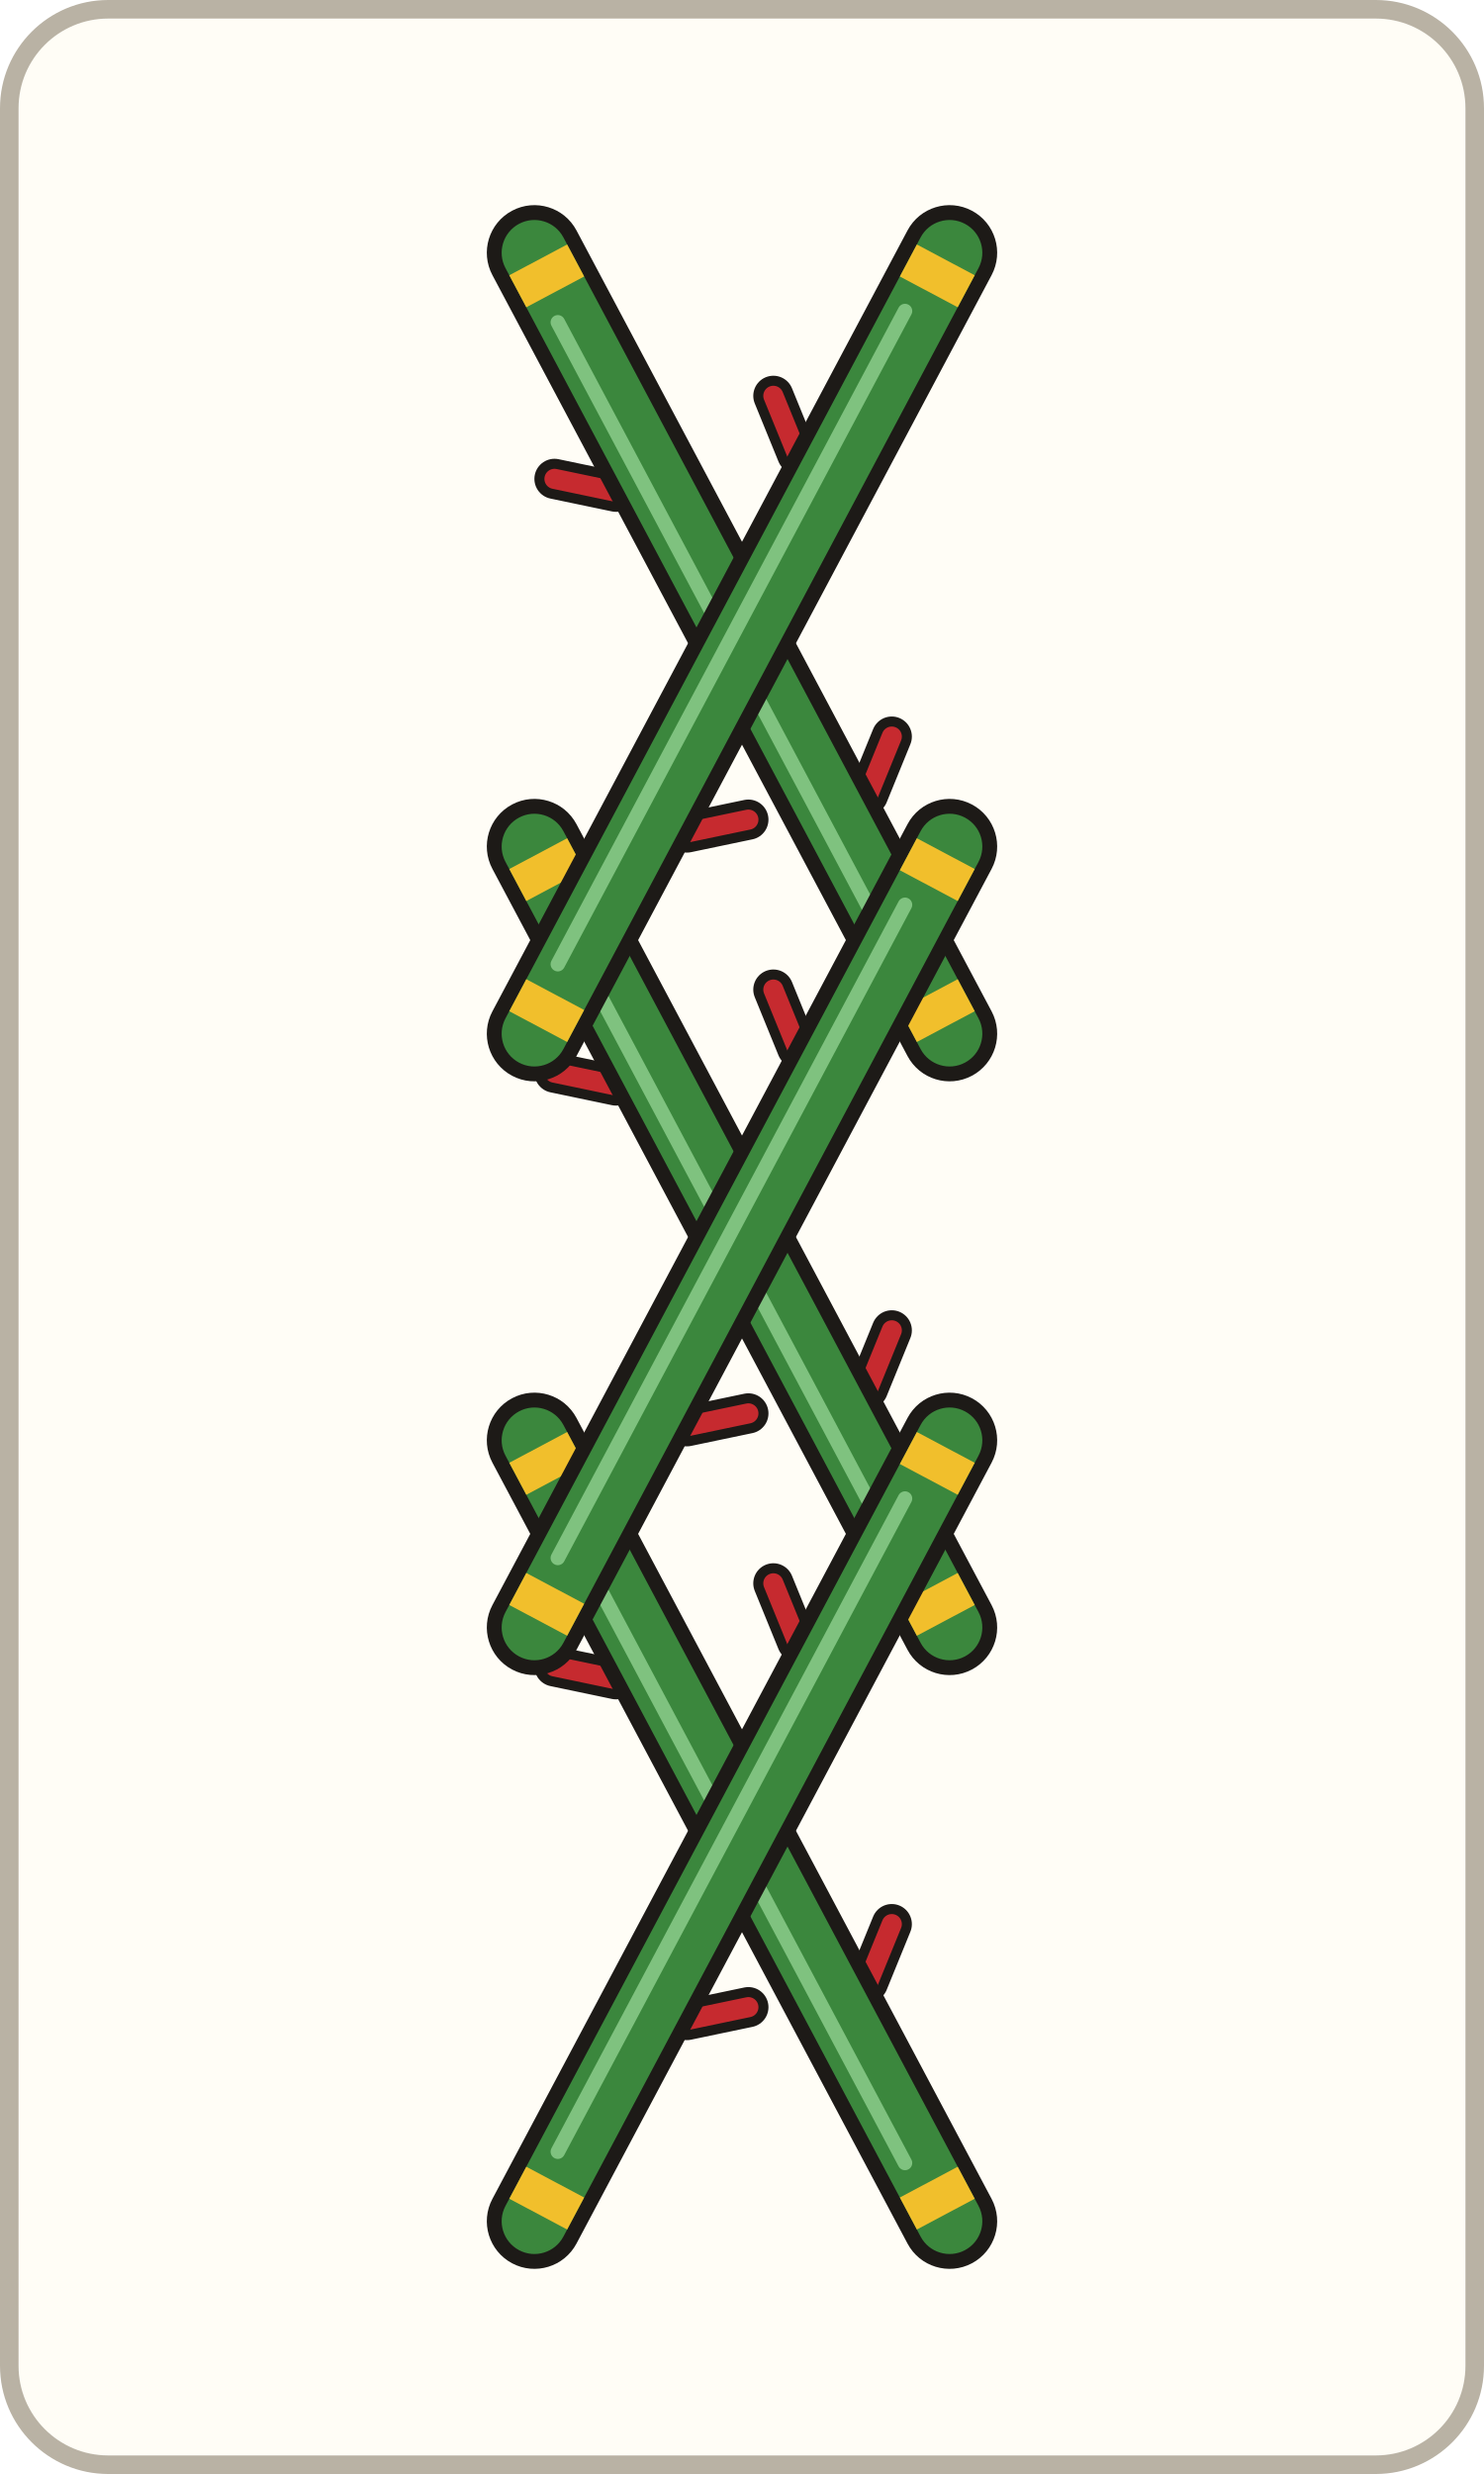
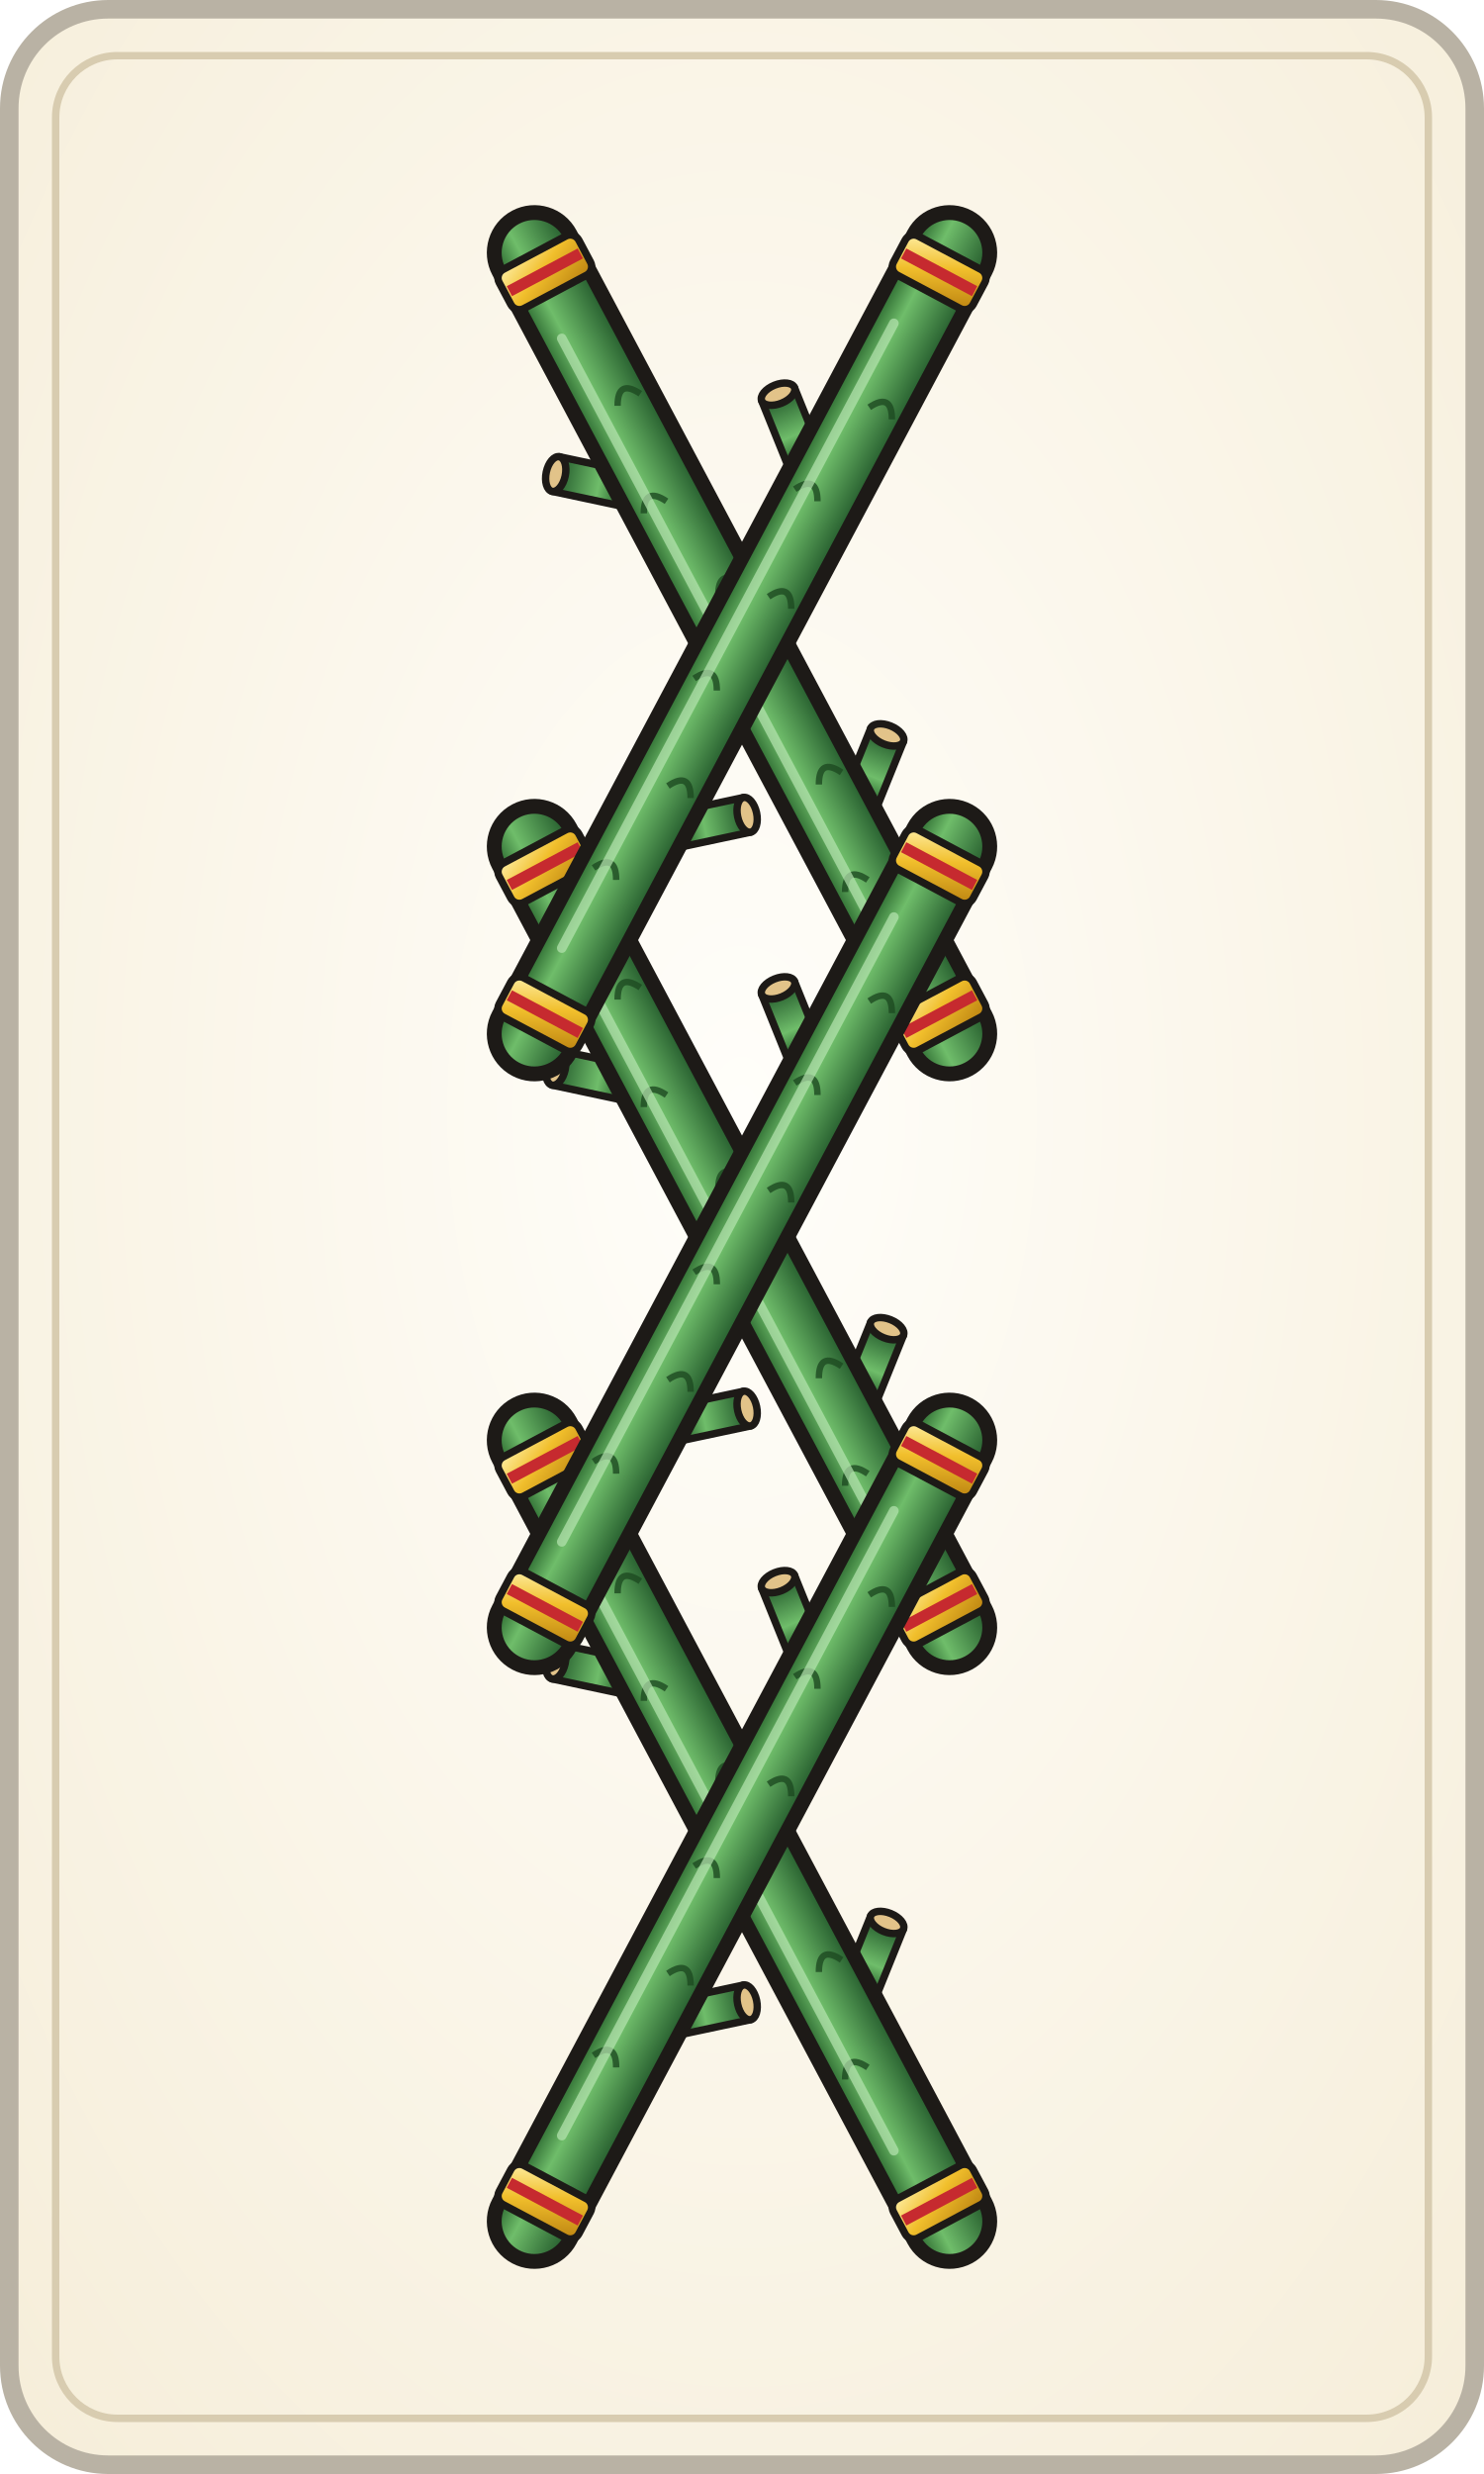
<svg xmlns="http://www.w3.org/2000/svg" viewBox="0 0 120 200" width="120" height="200">
-   <rect x="0.75" y="0.75" width="118.5" height="198.5" rx="8" fill="#fffdf6" stroke="#b9b2a4" stroke-width="1.5" />
+   <defs>
+     <linearGradient id="gold" x1="0" y1="0" x2="1" y2="1">
+       <stop offset="0" stop-color="#fff0a8" />
+       <stop offset=".45" stop-color="#f1bf2c" />
+       <stop offset="1" stop-color="#b9800f" />
+     </linearGradient>
+     <radialGradient id="goldR" cx=".38" cy=".35" r=".7">
+       <stop offset="0" stop-color="#fff6c8" />
+       <stop offset=".5" stop-color="#f3c537" />
+       <stop offset="1" stop-color="#b47a0c" />
+     </radialGradient>
+     <linearGradient id="red" x1="0" y1="0" x2="1" y2="1">
+       <stop offset="0" stop-color="#e5544b" />
+       <stop offset="1" stop-color="#a11c22" />
+     </linearGradient>
+     <linearGradient id="blue" x1="0" y1="0" x2="1" y2="1">
+       <stop offset="0" stop-color="#5189d8" />
+       <stop offset="1" stop-color="#1d4387" />
+     </linearGradient>
+     <linearGradient id="green" x1="0" y1="0" x2="1" y2="1">
+       <stop offset="0" stop-color="#66b462" />
+       <stop offset="1" stop-color="#276629" />
+     </linearGradient>
+     <linearGradient id="wood" x1="0" y1="0" x2="1" y2="0">
+       <stop offset="0" stop-color="#25602a" />
+       <stop offset=".35" stop-color="#6fbd6a" />
+       <stop offset="1" stop-color="#21572a" />
+     </linearGradient>
+     <linearGradient id="steel" x1="0" y1="0" x2="1" y2="0">
+       <stop offset="0" stop-color="#c3d9f7" />
+       <stop offset=".5" stop-color="#4275c4" />
+       <stop offset="1" stop-color="#1b3f7c" />
+     </linearGradient>
+     <radialGradient id="skin" cx=".4" cy=".35" r=".75">
+       <stop offset="0" stop-color="#ffe9ce" />
+       <stop offset="1" stop-color="#eabd8e" />
+     </radialGradient>
+     <radialGradient id="paper" cx=".5" cy=".45" r=".8">
+       <stop offset="0" stop-color="#fffefa" />
+       <stop offset="1" stop-color="#f5ecd6" />
+     </radialGradient>
+     <linearGradient id="beige" x1="0" y1="0" x2="0" y2="1">
+       <stop offset="0" stop-color="#fdf7e6" />
+       <stop offset=".5" stop-color="#f2e2bb" />
+       <stop offset="1" stop-color="#fdf7e6" />
+     </linearGradient>
+     <linearGradient id="horse" x1="0" y1="0" x2="1" y2="1">
+       <stop offset="0" stop-color="#ffffff" />
+       <stop offset="1" stop-color="#d6cdbd" />
+     </linearGradient>
+   </defs>
+   <rect x="0.75" y="0.75" width="118.5" height="198.5" rx="8" fill="url(#paper)" stroke="#b9b2a4" stroke-width="1.5" />
+   <rect x="4.5" y="4.5" width="111" height="191" rx="5" fill="none" stroke="#d8ccb0" stroke-width="0.6" />
  <g transform="translate(60 52) rotate(-28)">
-     <path d="M-3.25 -15.6 l-3.9 -3.25" stroke="#1d1a17" stroke-width="3.25" stroke-linecap="round" />
-     <path d="M-3.25 -15.6 l-3.9 -3.25" stroke="#c62a2f" stroke-width="1.63" stroke-linecap="round" />
-     <path d="M3.25 15.6 l3.9 -3.25" stroke="#1d1a17" stroke-width="3.25" stroke-linecap="round" />
-     <path d="M3.25 15.6 l3.9 -3.25" stroke="#c62a2f" stroke-width="1.63" stroke-linecap="round" />
-     <rect x="-3.25" y="-39" width="6.5" height="78" rx="3.25" fill="#3b873d" stroke="#1d1a17" stroke-width="1.2" stroke-linejoin="round" />
-     <rect x="-2.65" y="-35.1" width="5.3" height="2.93" fill="#f1bf2c" />
-     <rect x="-2.65" y="32.17" width="5.3" height="2.93" fill="#f1bf2c" />
-     <path d="M-0.97 -29.9 V29.9" stroke="#7fc27f" stroke-width="1.17" stroke-linecap="round" />
+     <g transform="translate(-2.65 -15.6) rotate(220)">
+       <rect x="0" y="-1.43" width="5.52" height="2.86" fill="url(#wood)" stroke="#1d1a17" stroke-width="0.6" stroke-linejoin="round" />
+       <ellipse cx="5.52" cy="0" rx="0.78" ry="1.43" fill="#e2c389" stroke="#1d1a17" stroke-width="0.6" stroke-linejoin="round" />
+     </g>
+     <g transform="translate(2.65 15.6) rotate(-40)">
+       <rect x="0" y="-1.43" width="5.52" height="2.86" fill="url(#wood)" stroke="#1d1a17" stroke-width="0.6" stroke-linejoin="round" />
+       <ellipse cx="5.52" cy="0" rx="0.78" ry="1.43" fill="#e2c389" stroke="#1d1a17" stroke-width="0.6" stroke-linejoin="round" />
+     </g>
+     <rect x="-3.25" y="-39" width="6.5" height="78" rx="3.25" fill="url(#wood)" stroke="#1d1a17" stroke-width="1.2" stroke-linejoin="round" />
+     <path d="M0.13 -21.67 q1.04 -1.95 2.08 0" fill="none" stroke="#1d4a21" stroke-width="0.52" opacity="0.8" />
+     <path d="M-2.08 -13 q1.04 -1.95 2.08 0" fill="none" stroke="#1d4a21" stroke-width="0.52" opacity="0.8" />
+     <path d="M0.13 -4.33 q1.04 -1.95 2.08 0" fill="none" stroke="#1d4a21" stroke-width="0.52" opacity="0.8" />
+     <path d="M-2.08 4.33 q1.04 -1.95 2.08 0" fill="none" stroke="#1d4a21" stroke-width="0.52" opacity="0.8" />
+     <path d="M0.13 13 q1.04 -1.95 2.08 0" fill="none" stroke="#1d4a21" stroke-width="0.52" opacity="0.8" />
+     <path d="M-2.08 21.67 q1.04 -1.95 2.08 0" fill="none" stroke="#1d4a21" stroke-width="0.52" opacity="0.8" />
+     <path d="M-1.3 -28.6 V28.6" stroke="#b6e4b0" stroke-width="0.78" stroke-linecap="round" opacity="0.7" />
+     <rect x="-3.65" y="-35.75" width="7.3" height="3.58" rx="0.78" fill="url(#gold)" stroke="#1d1a17" stroke-width="0.6" stroke-linejoin="round" />
+     <path d="M-3.25 -33.96 H3.25" stroke="#c62a2f" stroke-width="0.91" />
+     <rect x="-3.65" y="32.17" width="7.3" height="3.58" rx="0.78" fill="url(#gold)" stroke="#1d1a17" stroke-width="0.6" stroke-linejoin="round" />
+     <path d="M-3.25 33.96 H3.25" stroke="#c62a2f" stroke-width="0.91" />
  </g>
  <g transform="translate(60 100) rotate(-28)">
-     <path d="M-3.25 -15.6 l-3.9 -3.25" stroke="#1d1a17" stroke-width="3.25" stroke-linecap="round" />
-     <path d="M-3.25 -15.6 l-3.9 -3.25" stroke="#c62a2f" stroke-width="1.63" stroke-linecap="round" />
-     <path d="M3.25 15.6 l3.9 -3.25" stroke="#1d1a17" stroke-width="3.25" stroke-linecap="round" />
-     <path d="M3.25 15.6 l3.9 -3.25" stroke="#c62a2f" stroke-width="1.63" stroke-linecap="round" />
-     <rect x="-3.25" y="-39" width="6.5" height="78" rx="3.25" fill="#3b873d" stroke="#1d1a17" stroke-width="1.2" stroke-linejoin="round" />
-     <rect x="-2.65" y="-35.1" width="5.3" height="2.93" fill="#f1bf2c" />
-     <rect x="-2.65" y="32.17" width="5.3" height="2.93" fill="#f1bf2c" />
-     <path d="M-0.97 -29.9 V29.9" stroke="#7fc27f" stroke-width="1.17" stroke-linecap="round" />
+     <g transform="translate(-2.65 -15.6) rotate(220)">
+       <rect x="0" y="-1.43" width="5.52" height="2.86" fill="url(#wood)" stroke="#1d1a17" stroke-width="0.6" stroke-linejoin="round" />
+       <ellipse cx="5.52" cy="0" rx="0.78" ry="1.43" fill="#e2c389" stroke="#1d1a17" stroke-width="0.6" stroke-linejoin="round" />
+     </g>
+     <g transform="translate(2.65 15.6) rotate(-40)">
+       <rect x="0" y="-1.43" width="5.52" height="2.86" fill="url(#wood)" stroke="#1d1a17" stroke-width="0.6" stroke-linejoin="round" />
+       <ellipse cx="5.52" cy="0" rx="0.78" ry="1.43" fill="#e2c389" stroke="#1d1a17" stroke-width="0.6" stroke-linejoin="round" />
+     </g>
+     <rect x="-3.25" y="-39" width="6.5" height="78" rx="3.25" fill="url(#wood)" stroke="#1d1a17" stroke-width="1.2" stroke-linejoin="round" />
+     <path d="M0.13 -21.67 q1.04 -1.95 2.08 0" fill="none" stroke="#1d4a21" stroke-width="0.52" opacity="0.8" />
+     <path d="M-2.08 -13 q1.04 -1.95 2.08 0" fill="none" stroke="#1d4a21" stroke-width="0.52" opacity="0.8" />
+     <path d="M0.13 -4.33 q1.04 -1.95 2.08 0" fill="none" stroke="#1d4a21" stroke-width="0.52" opacity="0.8" />
+     <path d="M-2.08 4.33 q1.04 -1.95 2.08 0" fill="none" stroke="#1d4a21" stroke-width="0.52" opacity="0.8" />
+     <path d="M0.13 13 q1.04 -1.95 2.08 0" fill="none" stroke="#1d4a21" stroke-width="0.52" opacity="0.8" />
+     <path d="M-2.08 21.67 q1.04 -1.95 2.08 0" fill="none" stroke="#1d4a21" stroke-width="0.52" opacity="0.8" />
+     <path d="M-1.3 -28.6 V28.6" stroke="#b6e4b0" stroke-width="0.78" stroke-linecap="round" opacity="0.7" />
+     <rect x="-3.65" y="-35.75" width="7.3" height="3.58" rx="0.78" fill="url(#gold)" stroke="#1d1a17" stroke-width="0.6" stroke-linejoin="round" />
+     <path d="M-3.25 -33.96 H3.25" stroke="#c62a2f" stroke-width="0.91" />
+     <rect x="-3.65" y="32.17" width="7.3" height="3.58" rx="0.78" fill="url(#gold)" stroke="#1d1a17" stroke-width="0.6" stroke-linejoin="round" />
+     <path d="M-3.25 33.96 H3.25" stroke="#c62a2f" stroke-width="0.91" />
  </g>
  <g transform="translate(60 148) rotate(-28)">
-     <path d="M-3.25 -15.6 l-3.9 -3.25" stroke="#1d1a17" stroke-width="3.25" stroke-linecap="round" />
-     <path d="M-3.25 -15.6 l-3.9 -3.25" stroke="#c62a2f" stroke-width="1.63" stroke-linecap="round" />
-     <path d="M3.25 15.6 l3.9 -3.25" stroke="#1d1a17" stroke-width="3.25" stroke-linecap="round" />
-     <path d="M3.25 15.6 l3.9 -3.25" stroke="#c62a2f" stroke-width="1.63" stroke-linecap="round" />
-     <rect x="-3.25" y="-39" width="6.5" height="78" rx="3.25" fill="#3b873d" stroke="#1d1a17" stroke-width="1.2" stroke-linejoin="round" />
-     <rect x="-2.65" y="-35.1" width="5.3" height="2.93" fill="#f1bf2c" />
-     <rect x="-2.65" y="32.17" width="5.3" height="2.93" fill="#f1bf2c" />
-     <path d="M-0.97 -29.9 V29.9" stroke="#7fc27f" stroke-width="1.17" stroke-linecap="round" />
+     <g transform="translate(-2.65 -15.6) rotate(220)">
+       <rect x="0" y="-1.43" width="5.52" height="2.86" fill="url(#wood)" stroke="#1d1a17" stroke-width="0.6" stroke-linejoin="round" />
+       <ellipse cx="5.52" cy="0" rx="0.78" ry="1.43" fill="#e2c389" stroke="#1d1a17" stroke-width="0.6" stroke-linejoin="round" />
+     </g>
+     <g transform="translate(2.65 15.6) rotate(-40)">
+       <rect x="0" y="-1.43" width="5.52" height="2.86" fill="url(#wood)" stroke="#1d1a17" stroke-width="0.6" stroke-linejoin="round" />
+       <ellipse cx="5.52" cy="0" rx="0.78" ry="1.43" fill="#e2c389" stroke="#1d1a17" stroke-width="0.6" stroke-linejoin="round" />
+     </g>
+     <rect x="-3.25" y="-39" width="6.5" height="78" rx="3.25" fill="url(#wood)" stroke="#1d1a17" stroke-width="1.2" stroke-linejoin="round" />
+     <path d="M0.13 -21.67 q1.04 -1.95 2.08 0" fill="none" stroke="#1d4a21" stroke-width="0.52" opacity="0.8" />
+     <path d="M-2.08 -13 q1.04 -1.95 2.08 0" fill="none" stroke="#1d4a21" stroke-width="0.52" opacity="0.8" />
+     <path d="M0.13 -4.33 q1.04 -1.95 2.08 0" fill="none" stroke="#1d4a21" stroke-width="0.52" opacity="0.8" />
+     <path d="M-2.08 4.33 q1.04 -1.95 2.08 0" fill="none" stroke="#1d4a21" stroke-width="0.52" opacity="0.8" />
+     <path d="M0.13 13 q1.04 -1.95 2.08 0" fill="none" stroke="#1d4a21" stroke-width="0.52" opacity="0.8" />
+     <path d="M-2.08 21.67 q1.04 -1.95 2.08 0" fill="none" stroke="#1d4a21" stroke-width="0.52" opacity="0.8" />
+     <path d="M-1.3 -28.6 V28.6" stroke="#b6e4b0" stroke-width="0.78" stroke-linecap="round" opacity="0.7" />
+     <rect x="-3.65" y="-35.75" width="7.3" height="3.58" rx="0.78" fill="url(#gold)" stroke="#1d1a17" stroke-width="0.6" stroke-linejoin="round" />
+     <path d="M-3.25 -33.96 H3.25" stroke="#c62a2f" stroke-width="0.91" />
+     <rect x="-3.65" y="32.17" width="7.3" height="3.58" rx="0.78" fill="url(#gold)" stroke="#1d1a17" stroke-width="0.6" stroke-linejoin="round" />
+     <path d="M-3.25 33.96 H3.25" stroke="#c62a2f" stroke-width="0.91" />
  </g>
  <g transform="translate(60 52) rotate(28)">
-     <path d="M-3.25 -15.6 l-3.9 -3.25" stroke="#1d1a17" stroke-width="3.25" stroke-linecap="round" />
-     <path d="M-3.25 -15.6 l-3.9 -3.25" stroke="#c62a2f" stroke-width="1.63" stroke-linecap="round" />
-     <path d="M3.25 15.6 l3.9 -3.25" stroke="#1d1a17" stroke-width="3.25" stroke-linecap="round" />
-     <path d="M3.25 15.6 l3.9 -3.25" stroke="#c62a2f" stroke-width="1.63" stroke-linecap="round" />
-     <rect x="-3.25" y="-39" width="6.5" height="78" rx="3.25" fill="#3b873d" stroke="#1d1a17" stroke-width="1.2" stroke-linejoin="round" />
-     <rect x="-2.65" y="-35.1" width="5.3" height="2.93" fill="#f1bf2c" />
-     <rect x="-2.65" y="32.17" width="5.3" height="2.93" fill="#f1bf2c" />
-     <path d="M-0.97 -29.9 V29.9" stroke="#7fc27f" stroke-width="1.17" stroke-linecap="round" />
+     <g transform="translate(-2.65 -15.6) rotate(220)">
+       <rect x="0" y="-1.43" width="5.52" height="2.86" fill="url(#wood)" stroke="#1d1a17" stroke-width="0.6" stroke-linejoin="round" />
+       <ellipse cx="5.52" cy="0" rx="0.78" ry="1.43" fill="#e2c389" stroke="#1d1a17" stroke-width="0.6" stroke-linejoin="round" />
+     </g>
+     <g transform="translate(2.65 15.6) rotate(-40)">
+       <rect x="0" y="-1.43" width="5.52" height="2.86" fill="url(#wood)" stroke="#1d1a17" stroke-width="0.6" stroke-linejoin="round" />
+       <ellipse cx="5.52" cy="0" rx="0.78" ry="1.43" fill="#e2c389" stroke="#1d1a17" stroke-width="0.6" stroke-linejoin="round" />
+     </g>
+     <rect x="-3.25" y="-39" width="6.5" height="78" rx="3.25" fill="url(#wood)" stroke="#1d1a17" stroke-width="1.2" stroke-linejoin="round" />
+     <path d="M0.13 -21.67 q1.04 -1.95 2.08 0" fill="none" stroke="#1d4a21" stroke-width="0.52" opacity="0.8" />
+     <path d="M-2.08 -13 q1.04 -1.95 2.08 0" fill="none" stroke="#1d4a21" stroke-width="0.52" opacity="0.8" />
+     <path d="M0.13 -4.33 q1.04 -1.95 2.08 0" fill="none" stroke="#1d4a21" stroke-width="0.52" opacity="0.8" />
+     <path d="M-2.08 4.33 q1.04 -1.95 2.08 0" fill="none" stroke="#1d4a21" stroke-width="0.52" opacity="0.8" />
+     <path d="M0.13 13 q1.04 -1.95 2.08 0" fill="none" stroke="#1d4a21" stroke-width="0.52" opacity="0.8" />
+     <path d="M-2.08 21.67 q1.04 -1.95 2.08 0" fill="none" stroke="#1d4a21" stroke-width="0.52" opacity="0.8" />
+     <path d="M-1.3 -28.6 V28.6" stroke="#b6e4b0" stroke-width="0.78" stroke-linecap="round" opacity="0.7" />
+     <rect x="-3.65" y="-35.75" width="7.3" height="3.58" rx="0.78" fill="url(#gold)" stroke="#1d1a17" stroke-width="0.6" stroke-linejoin="round" />
+     <path d="M-3.25 -33.96 H3.25" stroke="#c62a2f" stroke-width="0.91" />
+     <rect x="-3.65" y="32.17" width="7.3" height="3.58" rx="0.78" fill="url(#gold)" stroke="#1d1a17" stroke-width="0.6" stroke-linejoin="round" />
+     <path d="M-3.25 33.96 H3.25" stroke="#c62a2f" stroke-width="0.91" />
  </g>
  <g transform="translate(60 100) rotate(28)">
-     <path d="M-3.25 -15.6 l-3.9 -3.25" stroke="#1d1a17" stroke-width="3.25" stroke-linecap="round" />
-     <path d="M-3.25 -15.6 l-3.9 -3.25" stroke="#c62a2f" stroke-width="1.63" stroke-linecap="round" />
-     <path d="M3.25 15.6 l3.9 -3.25" stroke="#1d1a17" stroke-width="3.25" stroke-linecap="round" />
-     <path d="M3.25 15.6 l3.9 -3.25" stroke="#c62a2f" stroke-width="1.63" stroke-linecap="round" />
-     <rect x="-3.25" y="-39" width="6.5" height="78" rx="3.25" fill="#3b873d" stroke="#1d1a17" stroke-width="1.2" stroke-linejoin="round" />
-     <rect x="-2.65" y="-35.1" width="5.3" height="2.93" fill="#f1bf2c" />
-     <rect x="-2.65" y="32.17" width="5.3" height="2.93" fill="#f1bf2c" />
-     <path d="M-0.97 -29.9 V29.9" stroke="#7fc27f" stroke-width="1.17" stroke-linecap="round" />
+     <g transform="translate(-2.65 -15.6) rotate(220)">
+       <rect x="0" y="-1.43" width="5.52" height="2.86" fill="url(#wood)" stroke="#1d1a17" stroke-width="0.6" stroke-linejoin="round" />
+       <ellipse cx="5.52" cy="0" rx="0.78" ry="1.43" fill="#e2c389" stroke="#1d1a17" stroke-width="0.6" stroke-linejoin="round" />
+     </g>
+     <g transform="translate(2.65 15.6) rotate(-40)">
+       <rect x="0" y="-1.43" width="5.52" height="2.86" fill="url(#wood)" stroke="#1d1a17" stroke-width="0.6" stroke-linejoin="round" />
+       <ellipse cx="5.52" cy="0" rx="0.78" ry="1.43" fill="#e2c389" stroke="#1d1a17" stroke-width="0.6" stroke-linejoin="round" />
+     </g>
+     <rect x="-3.25" y="-39" width="6.5" height="78" rx="3.25" fill="url(#wood)" stroke="#1d1a17" stroke-width="1.2" stroke-linejoin="round" />
+     <path d="M0.13 -21.67 q1.04 -1.95 2.08 0" fill="none" stroke="#1d4a21" stroke-width="0.52" opacity="0.8" />
+     <path d="M-2.08 -13 q1.04 -1.95 2.08 0" fill="none" stroke="#1d4a21" stroke-width="0.52" opacity="0.8" />
+     <path d="M0.13 -4.33 q1.04 -1.95 2.08 0" fill="none" stroke="#1d4a21" stroke-width="0.52" opacity="0.8" />
+     <path d="M-2.08 4.33 q1.04 -1.95 2.08 0" fill="none" stroke="#1d4a21" stroke-width="0.52" opacity="0.8" />
+     <path d="M0.13 13 q1.04 -1.95 2.08 0" fill="none" stroke="#1d4a21" stroke-width="0.52" opacity="0.8" />
+     <path d="M-2.08 21.67 q1.04 -1.95 2.08 0" fill="none" stroke="#1d4a21" stroke-width="0.52" opacity="0.8" />
+     <path d="M-1.3 -28.6 V28.6" stroke="#b6e4b0" stroke-width="0.78" stroke-linecap="round" opacity="0.7" />
+     <rect x="-3.65" y="-35.75" width="7.3" height="3.58" rx="0.78" fill="url(#gold)" stroke="#1d1a17" stroke-width="0.6" stroke-linejoin="round" />
+     <path d="M-3.25 -33.96 H3.25" stroke="#c62a2f" stroke-width="0.91" />
+     <rect x="-3.65" y="32.17" width="7.3" height="3.58" rx="0.78" fill="url(#gold)" stroke="#1d1a17" stroke-width="0.6" stroke-linejoin="round" />
+     <path d="M-3.25 33.96 H3.25" stroke="#c62a2f" stroke-width="0.91" />
  </g>
  <g transform="translate(60 148) rotate(28)">
-     <path d="M-3.25 -15.6 l-3.9 -3.25" stroke="#1d1a17" stroke-width="3.25" stroke-linecap="round" />
-     <path d="M-3.25 -15.6 l-3.9 -3.25" stroke="#c62a2f" stroke-width="1.63" stroke-linecap="round" />
-     <path d="M3.25 15.6 l3.9 -3.25" stroke="#1d1a17" stroke-width="3.25" stroke-linecap="round" />
-     <path d="M3.25 15.6 l3.9 -3.25" stroke="#c62a2f" stroke-width="1.63" stroke-linecap="round" />
-     <rect x="-3.25" y="-39" width="6.5" height="78" rx="3.25" fill="#3b873d" stroke="#1d1a17" stroke-width="1.2" stroke-linejoin="round" />
-     <rect x="-2.65" y="-35.1" width="5.3" height="2.93" fill="#f1bf2c" />
-     <rect x="-2.65" y="32.17" width="5.3" height="2.93" fill="#f1bf2c" />
-     <path d="M-0.97 -29.9 V29.9" stroke="#7fc27f" stroke-width="1.17" stroke-linecap="round" />
+     <g transform="translate(-2.65 -15.6) rotate(220)">
+       <rect x="0" y="-1.43" width="5.52" height="2.86" fill="url(#wood)" stroke="#1d1a17" stroke-width="0.6" stroke-linejoin="round" />
+       <ellipse cx="5.52" cy="0" rx="0.78" ry="1.43" fill="#e2c389" stroke="#1d1a17" stroke-width="0.6" stroke-linejoin="round" />
+     </g>
+     <g transform="translate(2.65 15.6) rotate(-40)">
+       <rect x="0" y="-1.43" width="5.52" height="2.86" fill="url(#wood)" stroke="#1d1a17" stroke-width="0.6" stroke-linejoin="round" />
+       <ellipse cx="5.52" cy="0" rx="0.78" ry="1.43" fill="#e2c389" stroke="#1d1a17" stroke-width="0.6" stroke-linejoin="round" />
+     </g>
+     <rect x="-3.25" y="-39" width="6.5" height="78" rx="3.25" fill="url(#wood)" stroke="#1d1a17" stroke-width="1.2" stroke-linejoin="round" />
+     <path d="M0.13 -21.67 q1.04 -1.95 2.08 0" fill="none" stroke="#1d4a21" stroke-width="0.52" opacity="0.8" />
+     <path d="M-2.08 -13 q1.04 -1.95 2.08 0" fill="none" stroke="#1d4a21" stroke-width="0.52" opacity="0.8" />
+     <path d="M0.13 -4.33 q1.04 -1.95 2.08 0" fill="none" stroke="#1d4a21" stroke-width="0.52" opacity="0.8" />
+     <path d="M-2.08 4.33 q1.04 -1.95 2.08 0" fill="none" stroke="#1d4a21" stroke-width="0.52" opacity="0.8" />
+     <path d="M0.13 13 q1.04 -1.95 2.08 0" fill="none" stroke="#1d4a21" stroke-width="0.52" opacity="0.8" />
+     <path d="M-2.08 21.67 q1.04 -1.95 2.08 0" fill="none" stroke="#1d4a21" stroke-width="0.52" opacity="0.8" />
+     <path d="M-1.3 -28.6 V28.6" stroke="#b6e4b0" stroke-width="0.78" stroke-linecap="round" opacity="0.7" />
+     <rect x="-3.65" y="-35.75" width="7.3" height="3.58" rx="0.78" fill="url(#gold)" stroke="#1d1a17" stroke-width="0.6" stroke-linejoin="round" />
+     <path d="M-3.25 -33.96 H3.25" stroke="#c62a2f" stroke-width="0.91" />
+     <rect x="-3.65" y="32.17" width="7.3" height="3.58" rx="0.78" fill="url(#gold)" stroke="#1d1a17" stroke-width="0.6" stroke-linejoin="round" />
+     <path d="M-3.25 33.96 H3.25" stroke="#c62a2f" stroke-width="0.91" />
  </g>
</svg>
